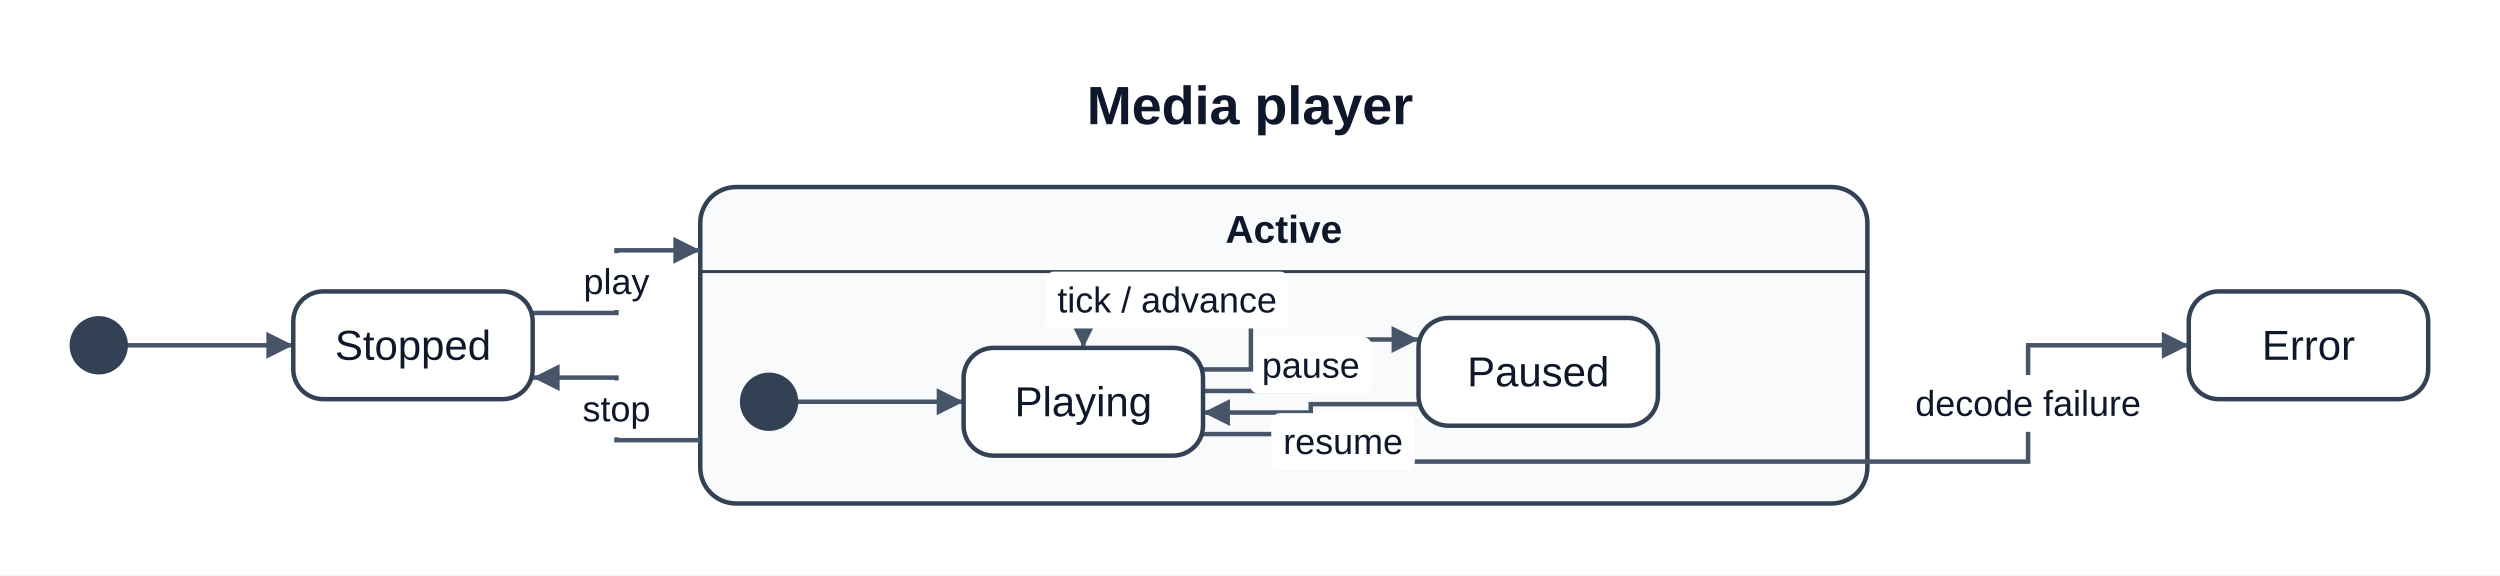
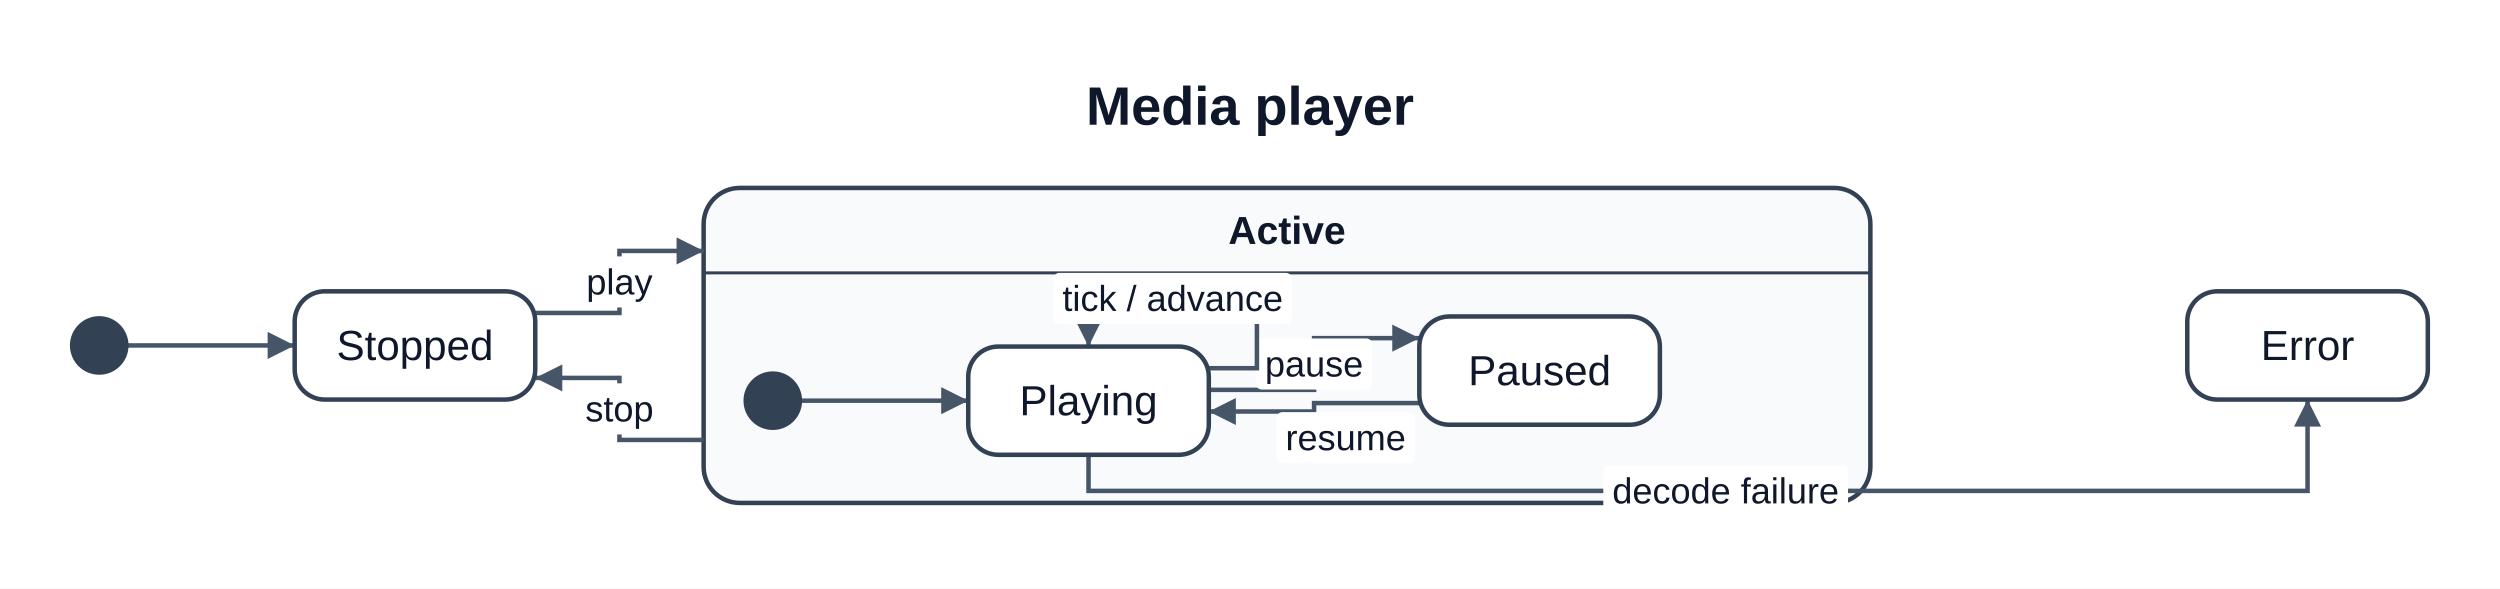
- <svg xmlns="http://www.w3.org/2000/svg" version="1.1" width="835.4" height="192.25" viewBox="0 0 835.4 192.25" class="jtd jtd-state">
+ <svg xmlns="http://www.w3.org/2000/svg" version="1.1" width="831.4" height="195.75" viewBox="0 0 831.4 195.75" class="jtd jtd-state">
  <defs>
    <marker id="jtd-arrow" viewBox="0 0 10 10" refX="10" refY="5" markerWidth="9" markerHeight="9" markerUnits="userSpaceOnUse" orient="auto">
      <path d="M0 0L10 5L0 10Z" fill="#475569" />
    </marker>
  </defs>
-   <rect width="835.4" height="192.25" fill="#ffffff" />
+   <rect width="831.4" height="195.75" fill="#ffffff" />
  <g font-family="Arial, 'Liberation Sans', Helvetica, sans-serif" font-size="14" fill="#0f172a" style="font-kerning:none;font-variant-ligatures:none">
-     <text x="417.7" y="41.49" text-anchor="middle" font-size="18" font-weight="bold" class="jtd-title">Media player</text>
+     <text x="415.7" y="41.49" text-anchor="middle" font-size="18" font-weight="bold" class="jtd-title">Media player</text>
    <g transform="translate(24 62.5)">
      <g id="c-active" class="jtd-container">
-         <rect x="210" y="0" width="390.01" height="105.75" rx="12" fill="#f8fafc" stroke="#334155" stroke-width="1.5" />
-         <path d="M210 28.25H600.01" stroke="#334155" stroke-width="1" />
-         <text x="405.01" y="18.63" text-anchor="middle" font-size="13" font-weight="bold">Active</text>
+         <rect x="210" y="0" width="388.01" height="104.75" rx="12" fill="#f8fafc" stroke="#334155" stroke-width="1.5" />
+         <path d="M210 28.25H598.01" stroke="#334155" stroke-width="1" />
+         <text x="404.01" y="18.63" text-anchor="middle" font-size="13" font-weight="bold">Active</text>
      </g>
      <g id="e-edge:init:0" class="jtd-edge">
-         <path d="M18 52.88L74 52.88" fill="none" stroke="#475569" stroke-width="1.5" marker-end="url(#jtd-arrow)" />
+         <path d="M18 52.38L74 52.38" fill="none" stroke="#475569" stroke-width="1.5" marker-end="url(#jtd-arrow)" />
      </g>
      <g id="e-edge:stopped:0" class="jtd-edge">
-         <path d="M154 42.08L182 42.08L182 21.15L210 21.15" fill="none" stroke="#475569" stroke-width="1.5" marker-end="url(#jtd-arrow)" />
-         <rect x="166.99" y="22.11" width="30.01" height="19" rx="3" fill="#ffffff" />
-         <text x="182" y="35.77" text-anchor="middle" font-size="12">play</text>
+         <path d="M154 41.58L182 41.58L182 20.95L210 20.95" fill="none" stroke="#475569" stroke-width="1.5" marker-end="url(#jtd-arrow)" />
+         <rect x="167.99" y="22.76" width="28.01" height="17" rx="2" fill="#ffffff" />
+         <text x="182" y="35.42" text-anchor="middle" font-size="12">play</text>
      </g>
      <g id="e-edge:active:0" class="jtd-edge">
-         <path d="M210 84.6L182 84.6L182 63.68L154 63.68" fill="none" stroke="#475569" stroke-width="1.5" marker-end="url(#jtd-arrow)" />
-         <rect x="166.66" y="64.64" width="30.68" height="19" rx="3" fill="#ffffff" />
-         <text x="182" y="78.3" text-anchor="middle" font-size="12">stop</text>
+         <path d="M210 83.8L182 83.8L182 63.18L154 63.18" fill="none" stroke="#475569" stroke-width="1.5" marker-end="url(#jtd-arrow)" />
+         <rect x="167.66" y="64.99" width="28.68" height="17" rx="2" fill="#ffffff" />
+         <text x="182" y="77.65" text-anchor="middle" font-size="12">stop</text>
      </g>
      <g id="e-edge:a0:0" class="jtd-edge">
-         <path d="M242 71.75L298 71.75" fill="none" stroke="#475569" stroke-width="1.5" marker-end="url(#jtd-arrow)" />
+         <path d="M242 70.75L298 70.75" fill="none" stroke="#475569" stroke-width="1.5" marker-end="url(#jtd-arrow)" />
      </g>
      <g id="e-edge:playing:0" class="jtd-edge">
-         <path d="M378 68.15L414.01 68.15L414.01 50.95L450.01 50.95" fill="none" stroke="#475569" stroke-width="1.5" marker-end="url(#jtd-arrow)" />
-         <rect x="393.66" y="50.05" width="40.7" height="19" rx="3" fill="#ffffff" />
-         <text x="414.01" y="63.71" text-anchor="middle" font-size="12">pause</text>
+         <path d="M378 67.15L413.01 67.15L413.01 49.95L448.01 49.95" fill="none" stroke="#475569" stroke-width="1.5" marker-end="url(#jtd-arrow)" />
+         <rect x="393.66" y="50.05" width="38.7" height="17" rx="2" fill="#ffffff" />
+         <text x="413.01" y="62.71" text-anchor="middle" font-size="12">pause</text>
      </g>
      <g id="e-edge:playing:1" class="jtd-edge">
-         <path d="M378 60.95L394 60.95L394 37.75L338 37.75L338 53.75" fill="none" stroke="#475569" stroke-width="1.5" marker-end="url(#jtd-arrow)" />
-         <rect x="325.31" y="28.25" width="81.37" height="19" rx="3" fill="#ffffff" />
-         <text x="366" y="41.91" text-anchor="middle" font-size="12">tick / advance</text>
+         <path d="M378 59.95L394 59.95L394 36.75L338 36.75L338 52.75" fill="none" stroke="#475569" stroke-width="1.5" marker-end="url(#jtd-arrow)" />
+         <rect x="326.31" y="28.25" width="79.37" height="17" rx="2" fill="#ffffff" />
+         <text x="366" y="40.91" text-anchor="middle" font-size="12">tick / advance</text>
      </g>
      <g id="e-edge:playing:2" class="jtd-edge">
-         <path d="M378 82.55L414.01 82.55L414.01 91.75L653.71 91.75L653.71 52.88L707.4 52.88" fill="none" stroke="#475569" stroke-width="1.5" marker-end="url(#jtd-arrow)" />
-         <rect x="612.01" y="62.81" width="83.39" height="19" rx="3" fill="#ffffff" />
-         <text x="653.71" y="76.47" text-anchor="middle" font-size="12">decode failure</text>
+         <path d="M338 88.75L338 100.75L743.4 100.75L743.4 70.38" fill="none" stroke="#475569" stroke-width="1.5" marker-end="url(#jtd-arrow)" />
+         <rect x="509.19" y="92.25" width="81.39" height="17" rx="2" fill="#ffffff" />
+         <text x="549.89" y="104.91" text-anchor="middle" font-size="12">decode failure</text>
      </g>
      <g id="e-edge:paused:0" class="jtd-edge">
-         <path d="M450.01 72.55L414.01 72.55L414.01 75.35L378 75.35" fill="none" stroke="#475569" stroke-width="1.5" marker-end="url(#jtd-arrow)" />
-         <rect x="400.8" y="75.55" width="48.01" height="19" rx="3" fill="#ffffff" />
-         <text x="424.81" y="89.21" text-anchor="middle" font-size="12">resume</text>
+         <path d="M448.01 71.55L413.01 71.55L413.01 74.35L378 74.35" fill="none" stroke="#475569" stroke-width="1.5" marker-end="url(#jtd-arrow)" />
+         <rect x="400.5" y="74.55" width="46.01" height="17" rx="2" fill="#ffffff" />
+         <text x="423.51" y="87.21" text-anchor="middle" font-size="12">resume</text>
      </g>
-       <g id="n-init" class="jtd-node jtd-shape-initial" transform="translate(0 43.88)">
+       <g id="n-init" class="jtd-node jtd-shape-initial" transform="translate(0 43.38)">
        <path d="M0 9A9 9 0 1 1 18 9A9 9 0 1 1 0 9Z" fill="#ffffff" stroke="#334155" stroke-width="1.5" />
        <path d="M0 9A9 9 0 1 1 18 9A9 9 0 1 1 0 9Z" fill="#334155" />
      </g>
-       <g id="n-stopped" class="jtd-node jtd-shape-state" transform="translate(74 34.88)">
+       <g id="n-stopped" class="jtd-node jtd-shape-state" transform="translate(74 34.38)">
        <path d="M10 0H70A10 10 0 0 1 80 10V26A10 10 0 0 1 70 36H10A10 10 0 0 1 0 26V10A10 10 0 0 1 10 0Z" fill="#ffffff" stroke="#334155" stroke-width="1.5" />
        <text x="40" y="22.85" text-anchor="middle">Stopped</text>
      </g>
-       <g id="n-error" class="jtd-node jtd-shape-state" transform="translate(707.4 34.88)">
+       <g id="n-error" class="jtd-node jtd-shape-state" transform="translate(703.4 34.38)">
        <path d="M10 0H70A10 10 0 0 1 80 10V26A10 10 0 0 1 70 36H10A10 10 0 0 1 0 26V10A10 10 0 0 1 10 0Z" fill="#ffffff" stroke="#334155" stroke-width="1.5" />
        <text x="40" y="22.85" text-anchor="middle">Error</text>
      </g>
-       <g id="n-a0" class="jtd-node jtd-shape-initial" transform="translate(224 62.75)">
+       <g id="n-a0" class="jtd-node jtd-shape-initial" transform="translate(224 61.75)">
        <path d="M0 9A9 9 0 1 1 18 9A9 9 0 1 1 0 9Z" fill="#ffffff" stroke="#334155" stroke-width="1.5" />
        <path d="M0 9A9 9 0 1 1 18 9A9 9 0 1 1 0 9Z" fill="#334155" />
      </g>
-       <g id="n-playing" class="jtd-node jtd-shape-state" transform="translate(298 53.75)">
+       <g id="n-playing" class="jtd-node jtd-shape-state" transform="translate(298 52.75)">
        <path d="M10 0H70A10 10 0 0 1 80 10V26A10 10 0 0 1 70 36H10A10 10 0 0 1 0 26V10A10 10 0 0 1 10 0Z" fill="#ffffff" stroke="#334155" stroke-width="1.5" />
        <text x="40" y="22.85" text-anchor="middle">Playing</text>
      </g>
-       <g id="n-paused" class="jtd-node jtd-shape-state" transform="translate(450.01 43.75)">
+       <g id="n-paused" class="jtd-node jtd-shape-state" transform="translate(448.01 42.75)">
        <path d="M10 0H70A10 10 0 0 1 80 10V26A10 10 0 0 1 70 36H10A10 10 0 0 1 0 26V10A10 10 0 0 1 10 0Z" fill="#ffffff" stroke="#334155" stroke-width="1.5" />
        <text x="40" y="22.85" text-anchor="middle">Paused</text>
      </g>
    </g>
  </g>
</svg>
